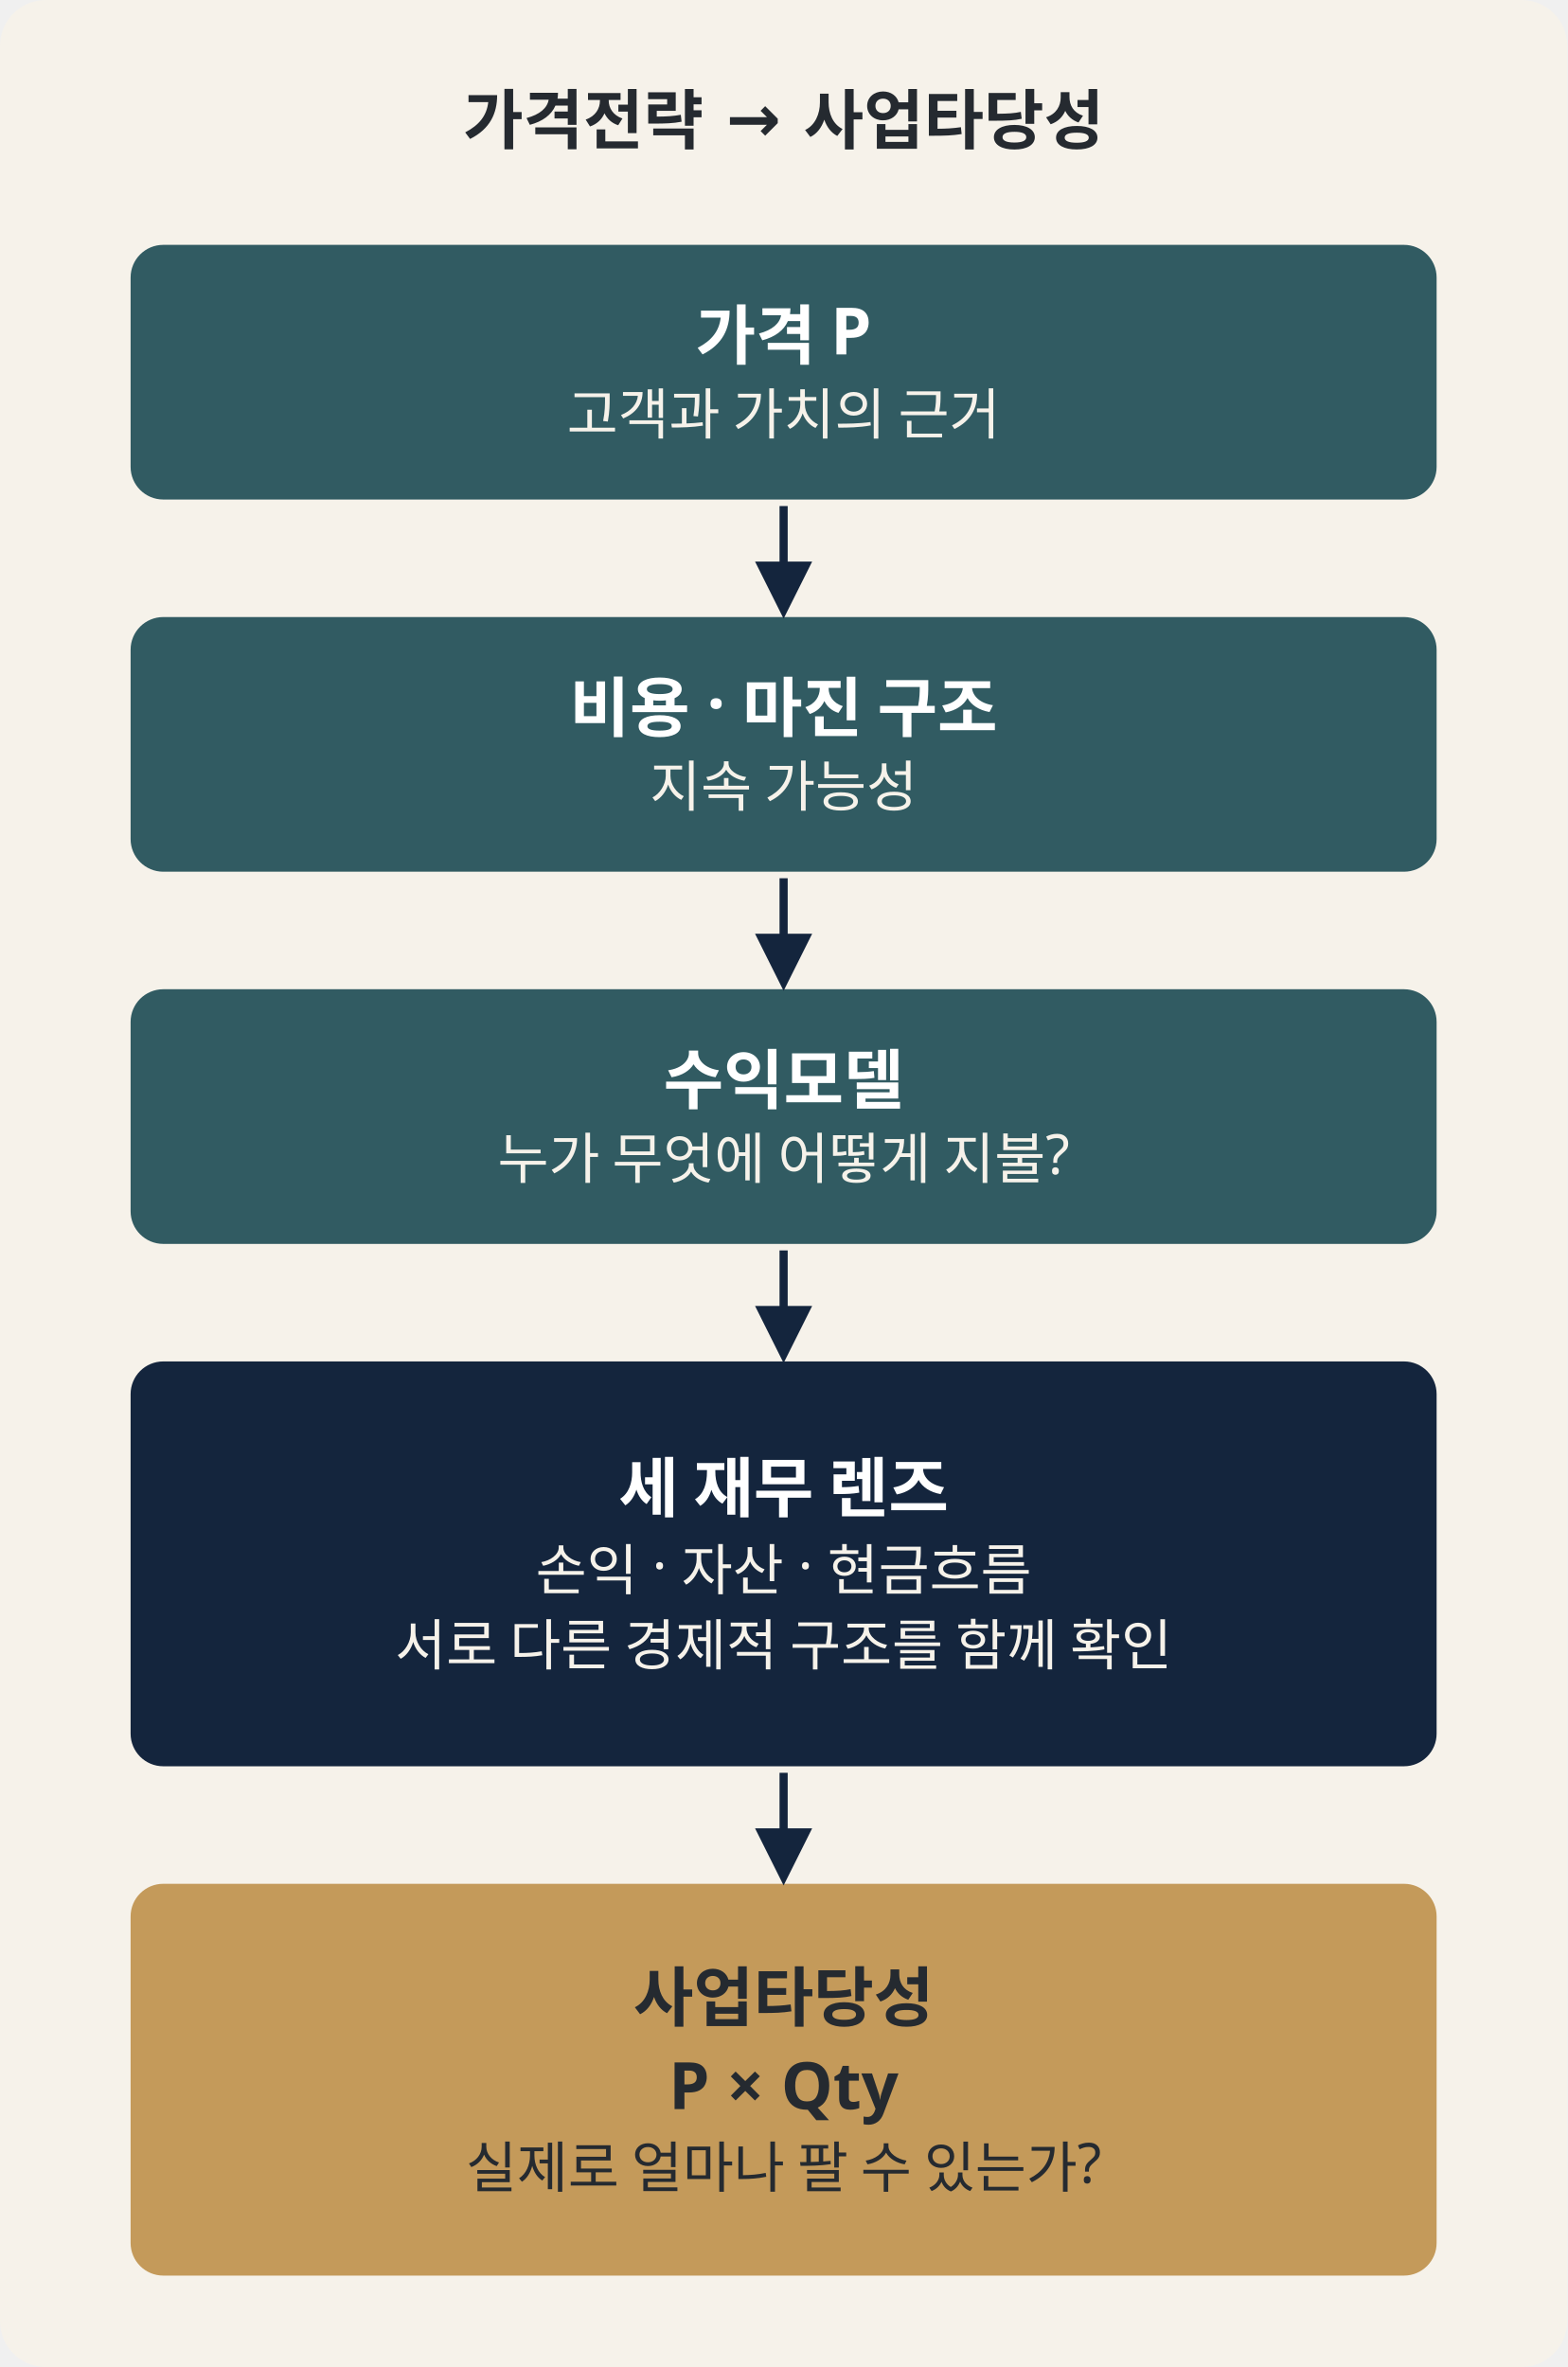
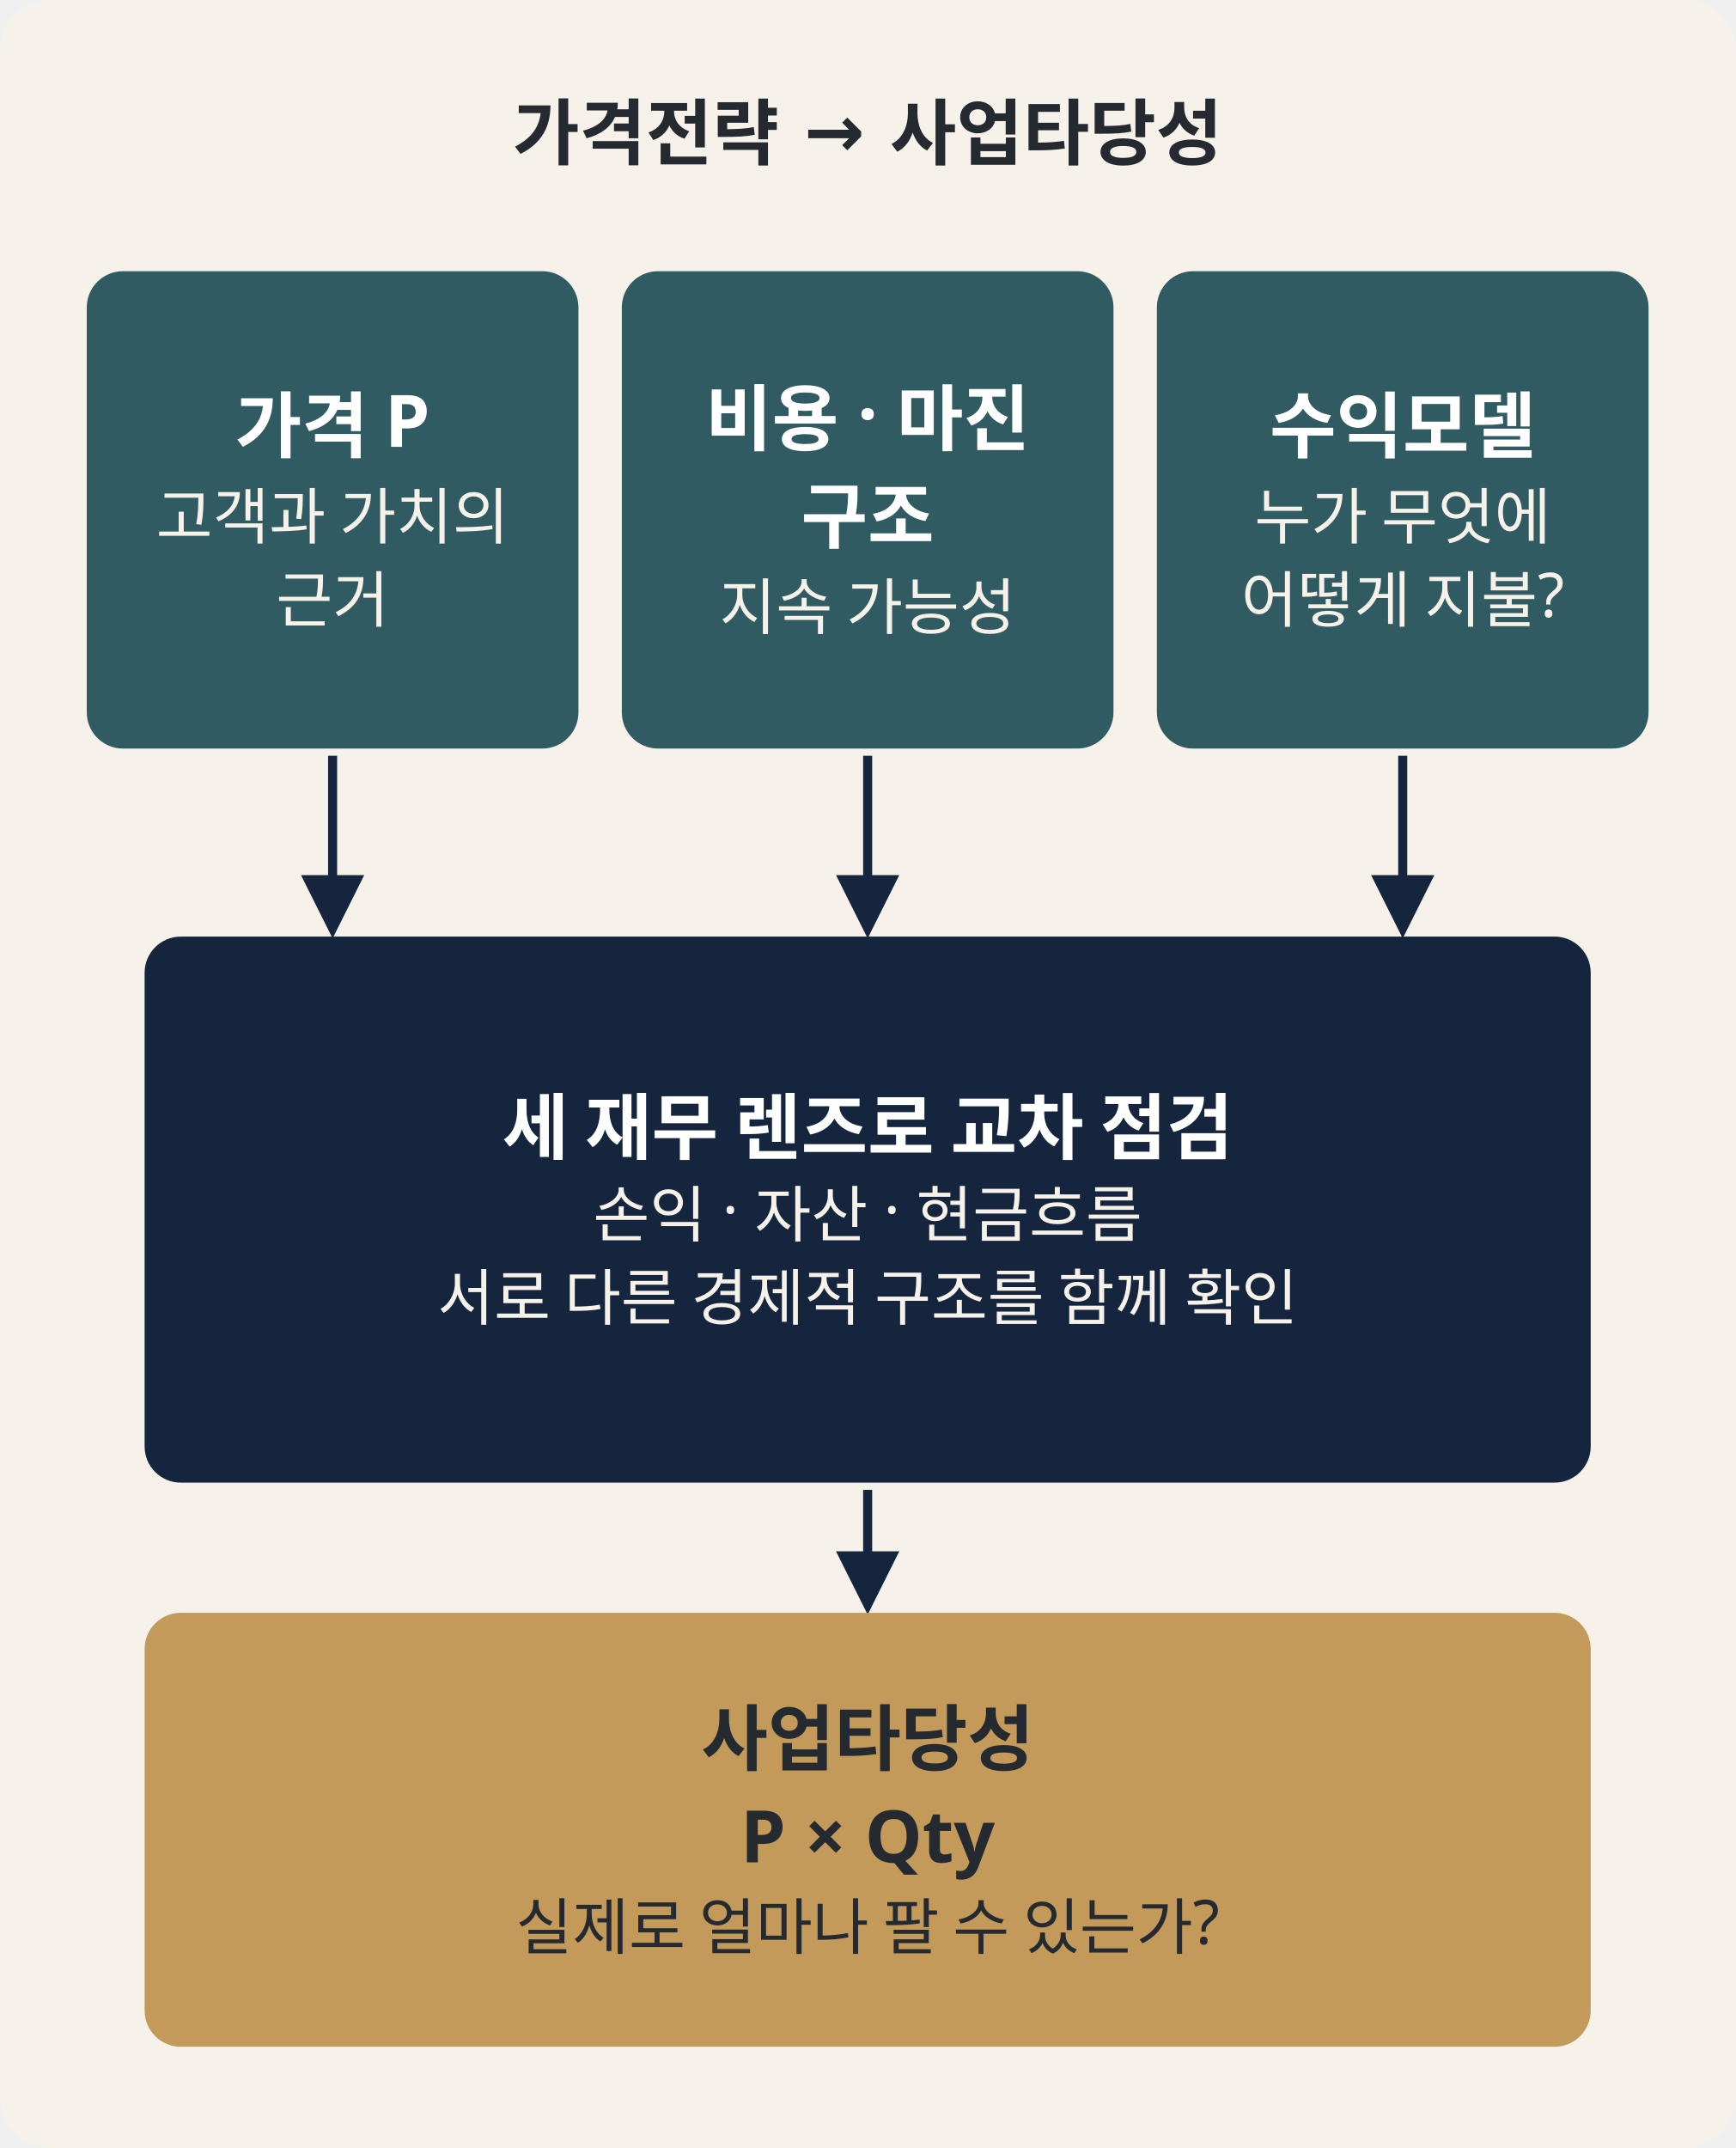
- <svg xmlns="http://www.w3.org/2000/svg" viewBox="0 0 480 725" role="img" aria-labelledby="t d" font-family="system-ui, 'Noto Sans KR', 'Malgun Gothic', 'Apple SD Gothic Neo', sans-serif">
+ <svg xmlns="http://www.w3.org/2000/svg" viewBox="0 0 480 594" role="img" aria-labelledby="t d" font-family="system-ui, 'Noto Sans KR', 'Malgun Gothic', 'Apple SD Gothic Neo', sans-serif">
  <defs>
    <marker id="arrow-navy" viewBox="0 0 10 10" refX="8" refY="5" markerWidth="7" markerHeight="7" orient="auto-start-reverse">
      <path d="M0 0 L10 5 L0 10 z" fill="#14253D" />
    </marker>
    <marker id="arrow-gold" viewBox="0 0 10 10" refX="8" refY="5" markerWidth="7" markerHeight="7" orient="auto-start-reverse">
      <path d="M0 0 L10 5 L0 10 z" fill="#C49A5A" />
    </marker>
  </defs>
  <g id="background">
-     <rect width="480" height="725" rx="14" fill="#F6F2EA" />
+     <rect width="480" height="594" rx="14" fill="#F6F2EA" />
  </g>
  <g id="headline">
    <text x="240" y="44" text-anchor="middle" font-size="20" font-weight="700" fill="#252A30">가격전략 → 사업타당성</text>
  </g>
-   <g id="price-p">
-     <rect x="40" y="75" width="400" height="78" rx="10" fill="#315B62" />
-     <text x="240" y="110" text-anchor="middle" font-size="20" font-weight="700" fill="#FFFFFF">가격 P</text>
-     <text x="240" y="133" text-anchor="middle" font-size="17" font-weight="400" fill="#F6F2EA">고객과 가치의 근거</text>
+   <g id="inputs">
+     <g id="price-p">
+       <rect x="24" y="75" width="136" height="132" rx="10" fill="#315B62" />
+       <text x="92" y="125" text-anchor="middle" font-size="20" font-weight="700" fill="#FFFFFF">가격 P</text>
+       <text x="92" y="149" text-anchor="middle" font-size="17" font-weight="400" fill="#F6F2EA">고객과 가치의</text>
+       <text x="92" y="172" text-anchor="middle" font-size="17" font-weight="400" fill="#F6F2EA">근거</text>
+     </g>
+     <g id="cost-margin">
+       <rect x="172" y="75" width="136" height="132" rx="10" fill="#315B62" />
+       <text x="240" y="123" text-anchor="middle" font-size="20" font-weight="700" fill="#FFFFFF">비용 · 마진</text>
+       <text x="240" y="150" text-anchor="middle" font-size="20" font-weight="700" fill="#FFFFFF">구조</text>
+       <text x="240" y="174" text-anchor="middle" font-size="17" font-weight="400" fill="#F6F2EA">지속 가능성</text>
+     </g>
+     <g id="revenue-model">
+       <rect x="320" y="75" width="136" height="132" rx="10" fill="#315B62" />
+       <text x="388" y="125" text-anchor="middle" font-size="20" font-weight="700" fill="#FFFFFF">수익모델</text>
+       <text x="388" y="149" text-anchor="middle" font-size="17" font-weight="400" fill="#F6F2EA">누가 무엇에</text>
+       <text x="388" y="172" text-anchor="middle" font-size="17" font-weight="400" fill="#F6F2EA">어떻게 지불?</text>
+     </g>
  </g>
-   <g id="cost-margin">
-     <rect x="40" y="189" width="400" height="78" rx="10" fill="#315B62" />
-     <text x="240" y="224" text-anchor="middle" font-size="20" font-weight="700" fill="#FFFFFF">비용 · 마진 구조</text>
-     <text x="240" y="247" text-anchor="middle" font-size="17" font-weight="400" fill="#F6F2EA">지속 가능성</text>
-   </g>
-   <g id="revenue-model">
-     <rect x="40" y="303" width="400" height="78" rx="10" fill="#315B62" />
-     <text x="240" y="338" text-anchor="middle" font-size="20" font-weight="700" fill="#FFFFFF">수익모델</text>
-     <text x="240" y="361" text-anchor="middle" font-size="17" font-weight="400" fill="#F6F2EA">누가 무엇에 어떻게 지불?</text>
+   <g id="flow">
+     <line x1="92" y1="209" x2="92" y2="256" stroke="#14253D" stroke-width="2.5" marker-end="url(#arrow-navy)" />
+     <line x1="240" y1="209" x2="240" y2="256" stroke="#14253D" stroke-width="2.5" marker-end="url(#arrow-navy)" />
+     <line x1="388" y1="209" x2="388" y2="256" stroke="#14253D" stroke-width="2.5" marker-end="url(#arrow-navy)" />
+     <line x1="240" y1="412" x2="240" y2="443" stroke="#14253D" stroke-width="2.5" marker-end="url(#arrow-navy)" />
  </g>
  <g id="three-lenses">
-     <rect x="40" y="417" width="400" height="124" rx="10" fill="#14253D" />
-     <text x="240" y="463" text-anchor="middle" font-size="20" font-weight="700" fill="#FFFFFF">세 재무 렌즈</text>
-     <text x="240" y="487" text-anchor="middle" font-size="17" font-weight="400" fill="#F6F2EA">손익 · 자산 · 현금흐름</text>
-     <text x="240" y="510" text-anchor="middle" font-size="17" font-weight="400" fill="#F6F2EA">서로 다른 경제적 구조를 함께 확인</text>
+     <rect x="40" y="259" width="400" height="151" rx="10" fill="#14253D" />
+     <text x="240" y="319" text-anchor="middle" font-size="20" font-weight="700" fill="#FFFFFF">세 재무 렌즈로 교차 점검</text>
+     <text x="240" y="342" text-anchor="middle" font-size="17" font-weight="400" fill="#F6F2EA">손익 · 자산 · 현금흐름</text>
+     <text x="240" y="365" text-anchor="middle" font-size="17" font-weight="400" fill="#F6F2EA">서로 다른 경제적 구조를 함께 확인</text>
  </g>
  <g id="feasibility">
-     <rect x="40" y="577" width="400" height="120" rx="10" fill="#C49A5A" />
-     <text x="240" y="619" text-anchor="middle" font-size="20" font-weight="700" fill="#252A30">사업타당성</text>
-     <text x="240" y="646" text-anchor="middle" font-size="20" font-weight="700" fill="#252A30">P × Qty</text>
-     <text x="240" y="670" text-anchor="middle" font-size="17" font-weight="400" fill="#252A30">실제로 얼마나 팔 수 있는가?</text>
-   </g>
-   <g id="flow">
-     <line x1="240" y1="155" x2="240" y2="186" stroke="#14253D" stroke-width="2.5" marker-end="url(#arrow-navy)" />
-     <line x1="240" y1="269" x2="240" y2="300" stroke="#14253D" stroke-width="2.5" marker-end="url(#arrow-navy)" />
-     <line x1="240" y1="383" x2="240" y2="414" stroke="#14253D" stroke-width="2.5" marker-end="url(#arrow-navy)" />
-     <line x1="240" y1="543" x2="240" y2="574" stroke="#14253D" stroke-width="2.5" marker-end="url(#arrow-navy)" />
+     <rect x="40" y="446" width="400" height="120" rx="10" fill="#C49A5A" />
+     <text x="240" y="488" text-anchor="middle" font-size="20" font-weight="700" fill="#252A30">사업타당성</text>
+     <text x="240" y="515" text-anchor="middle" font-size="20" font-weight="700" fill="#252A30">P × Qty</text>
+     <text x="240" y="539" text-anchor="middle" font-size="17" font-weight="400" fill="#252A30">실제로 얼마나 팔 수 있는가?</text>
  </g>
</svg>
